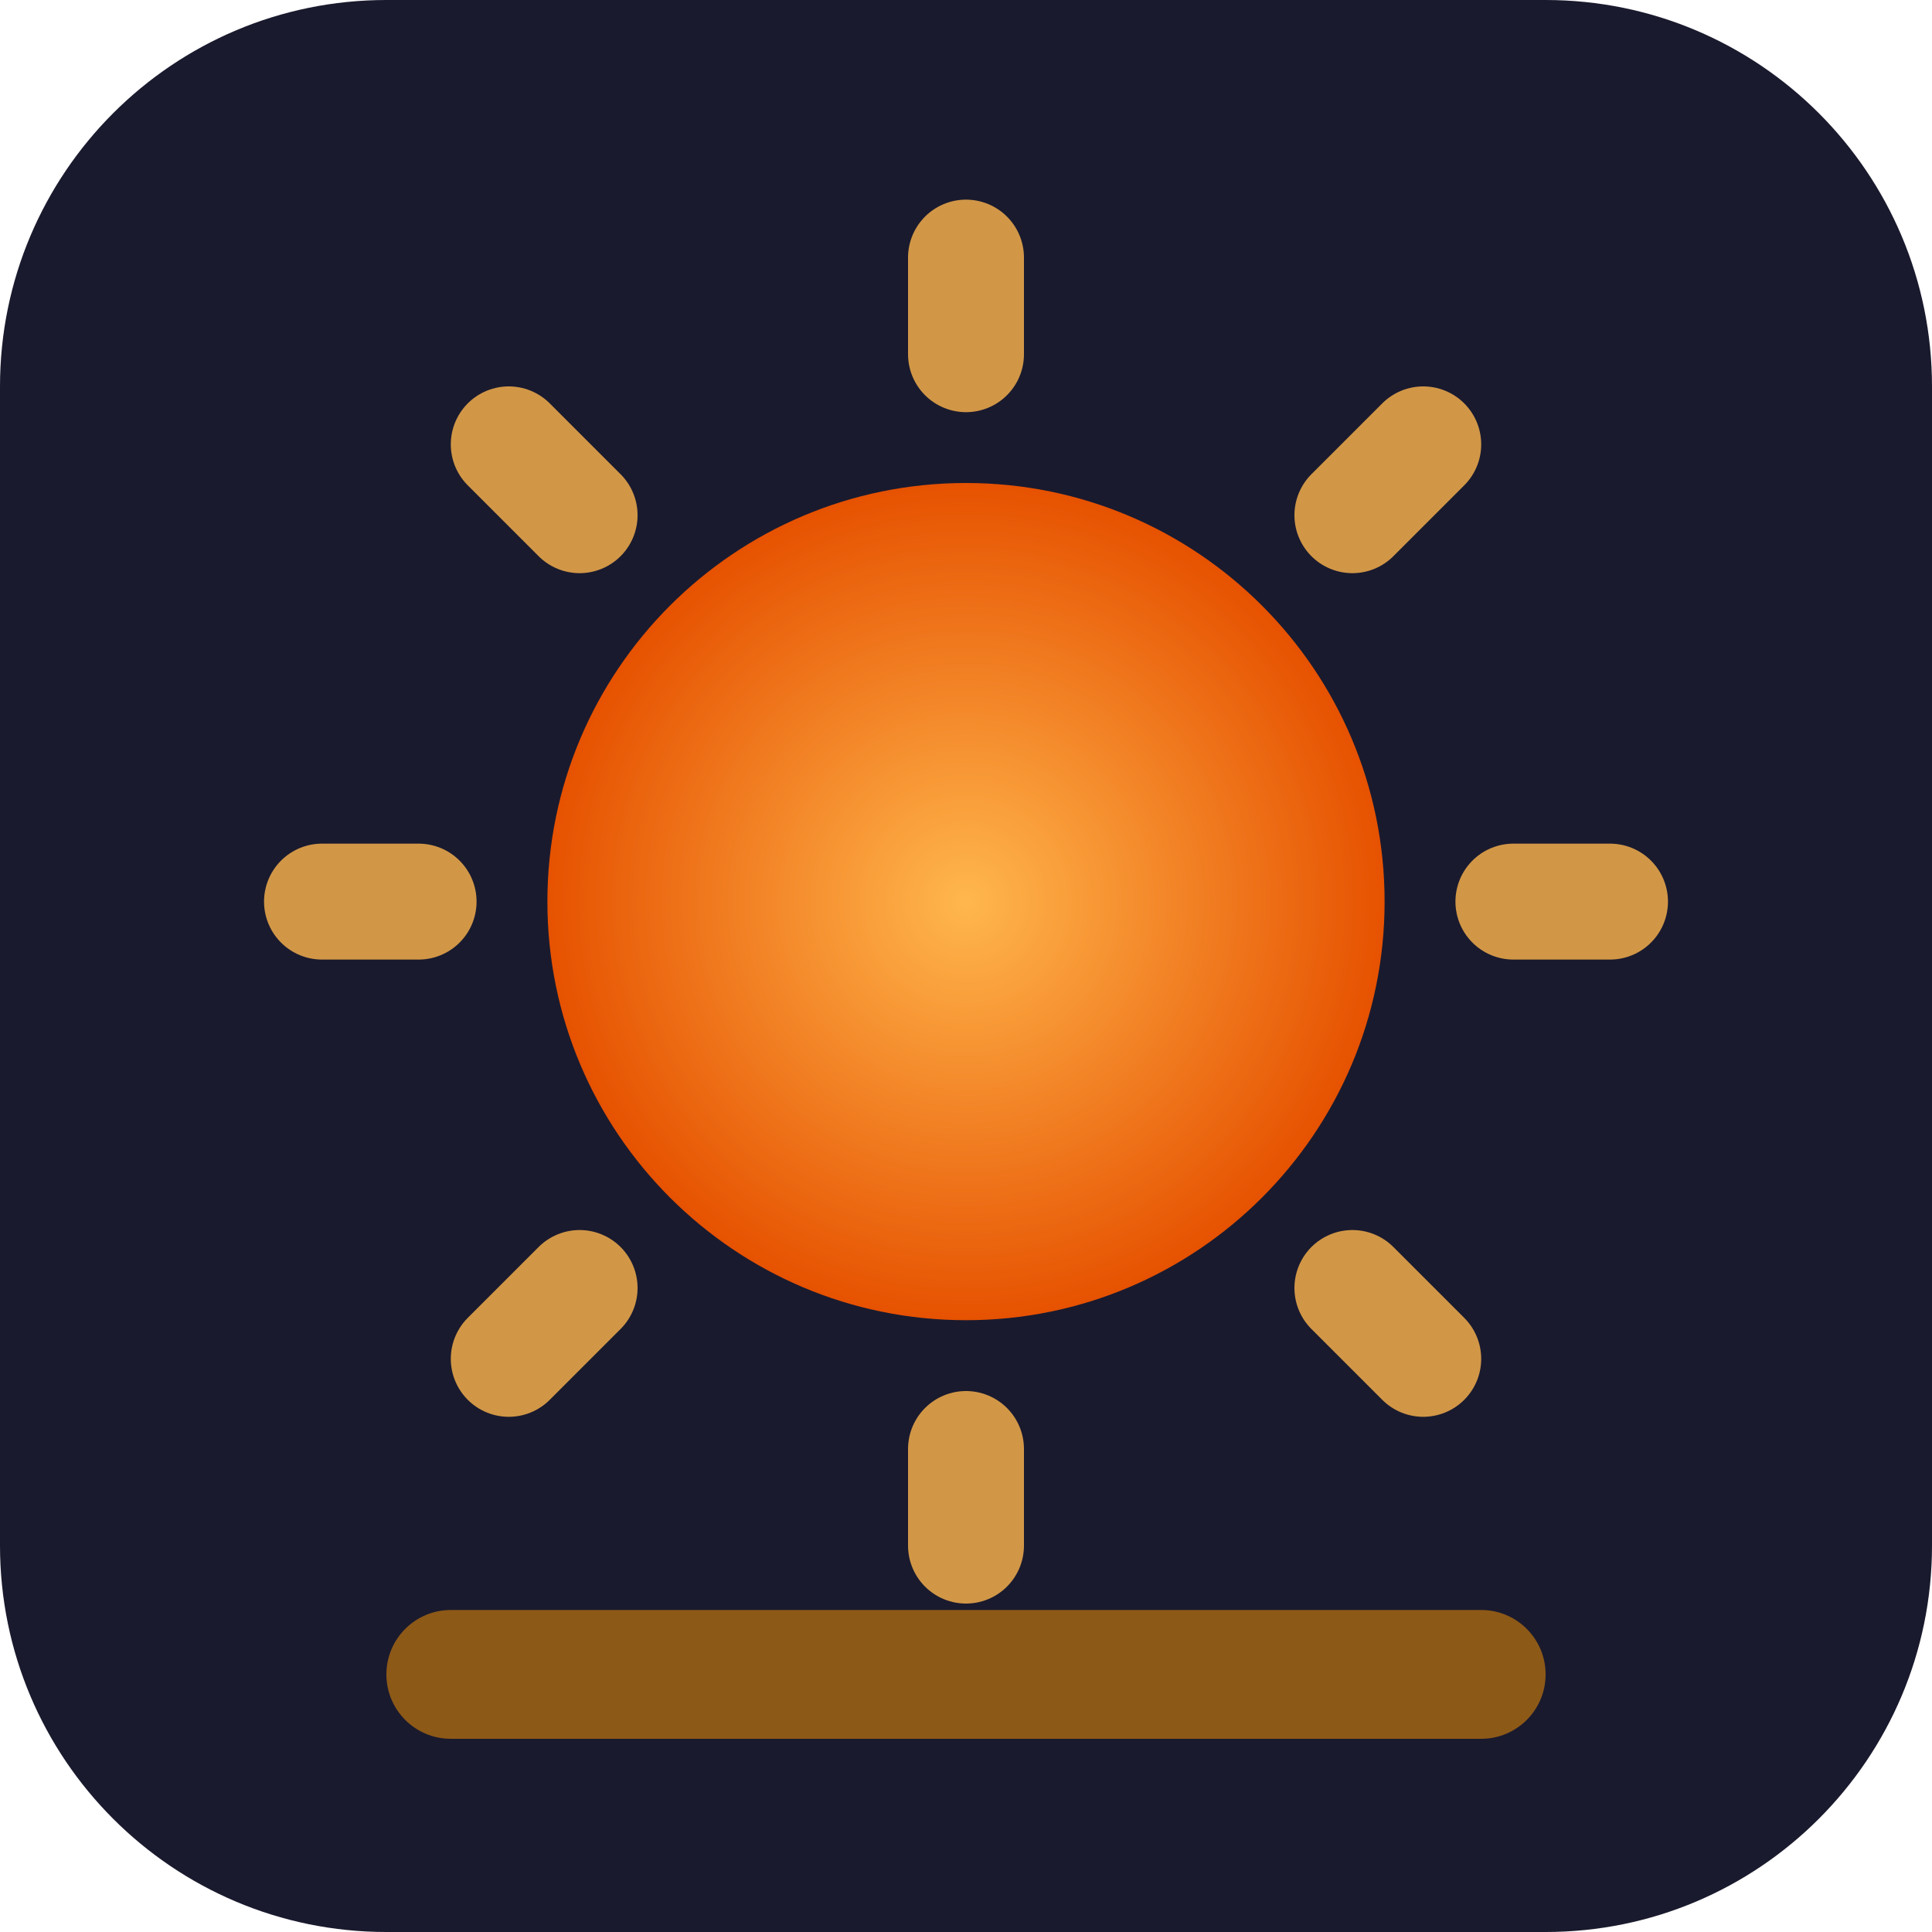
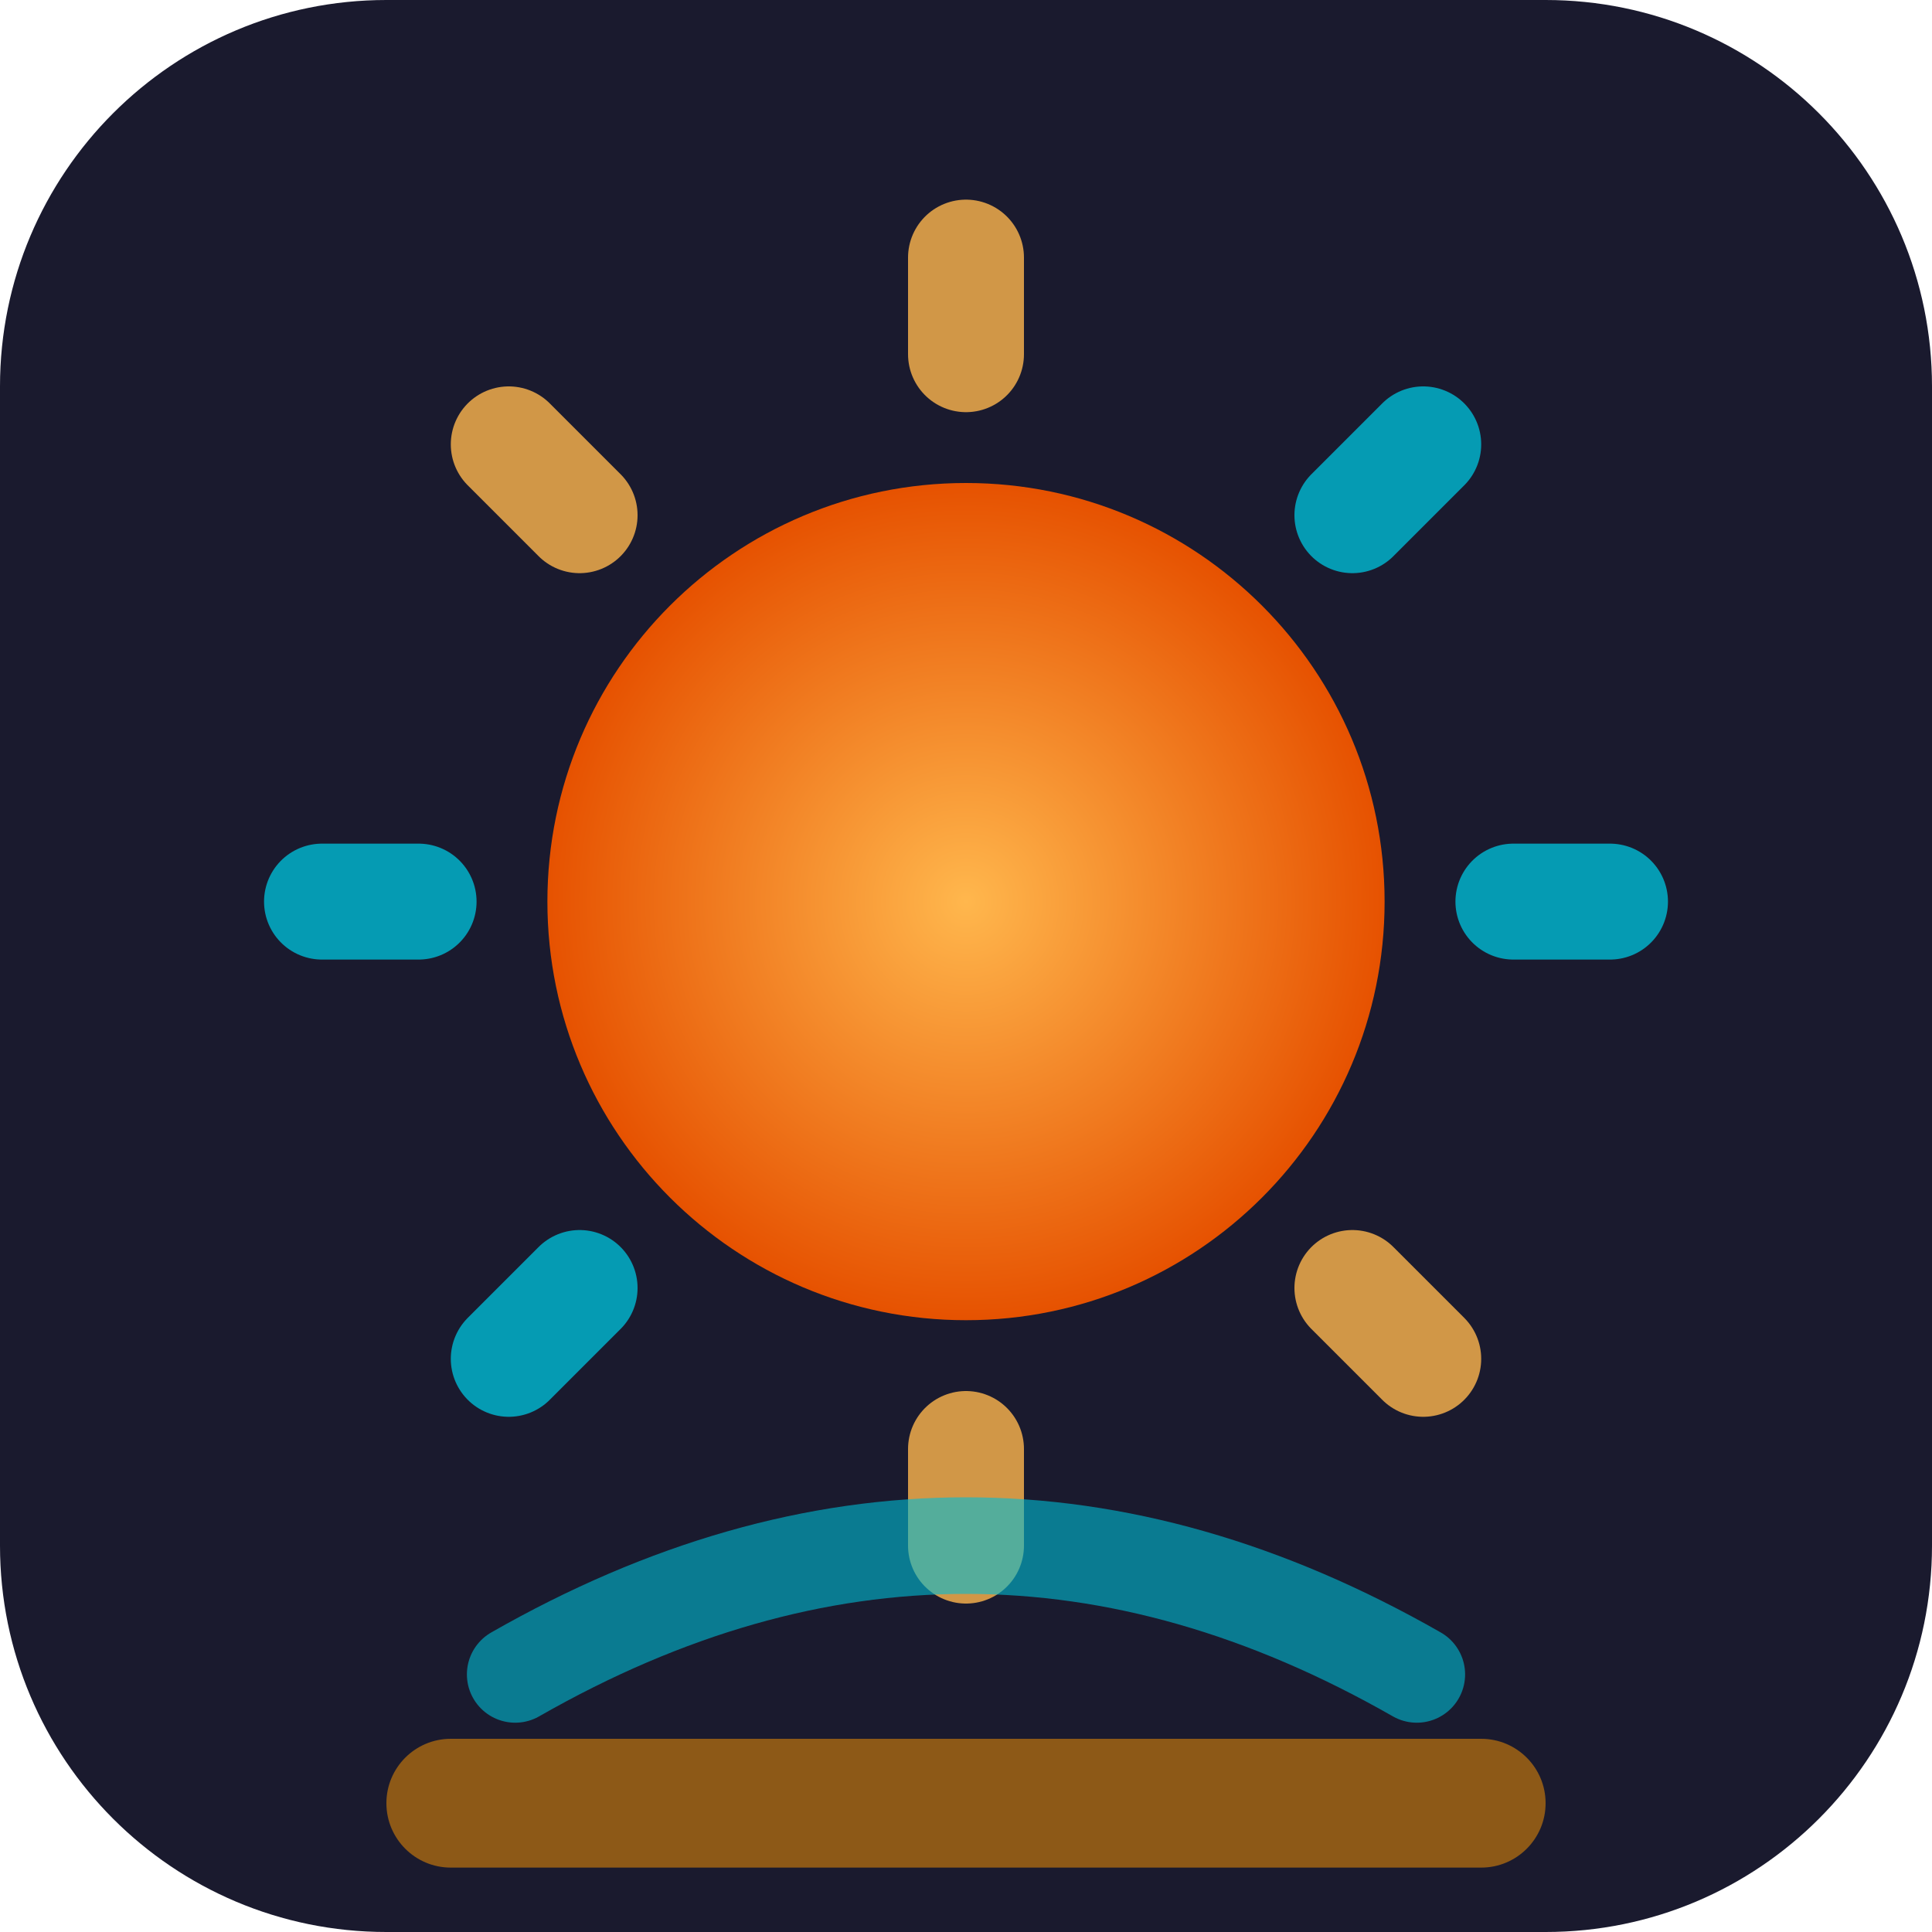
<svg xmlns="http://www.w3.org/2000/svg" viewBox="0 0 30 30" width="90" height="90">
  <defs>
    <radialGradient id="si" cx="50%" cy="50%" r="50%">
      <stop offset="0%" stop-color="#FFB74D" />
      <stop offset="100%" stop-color="#E65100" />
    </radialGradient>
  </defs>
  <rect width="30" height="30" rx="6" fill="#1A1A2E" />
  <circle cx="15" cy="14" r="6.5" fill="url(#si)" />
  <g stroke="#FFB74D" stroke-width="1.8" stroke-linecap="round" opacity="0.8">
    <line x1="15" y1="4" x2="15" y2="5.5" />
    <line x1="15" y1="22.5" x2="15" y2="24" />
+     <line x1="7.9" y1="6.9" x2="9" y2="8" />
+     <line x1="21" y1="20" x2="22.1" y2="21.1" />
+   </g>
+   <g stroke="#00BCD4" stroke-width="1.8" stroke-linecap="round" opacity="0.8">
    <line x1="5" y1="14" x2="6.5" y2="14" />
    <line x1="23.5" y1="14" x2="25" y2="14" />
-     <line x1="7.9" y1="6.9" x2="9" y2="8" />
-     <line x1="21" y1="20" x2="22.1" y2="21.1" />
    <line x1="7.9" y1="21.1" x2="9" y2="20" />
    <line x1="21" y1="8" x2="22.1" y2="6.9" />
  </g>
-   <rect x="6" y="25" width="18" height="2" rx="1" fill="#FF9800" opacity="0.5" />
+   <path d="M8 26 Q15 22 22 26" fill="none" stroke="#00BCD4" stroke-width="1.5" stroke-linecap="round" opacity="0.6" />
+   <rect x="6" y="27" width="18" height="2" rx="1" fill="#FF9800" opacity="0.5" />
</svg>
